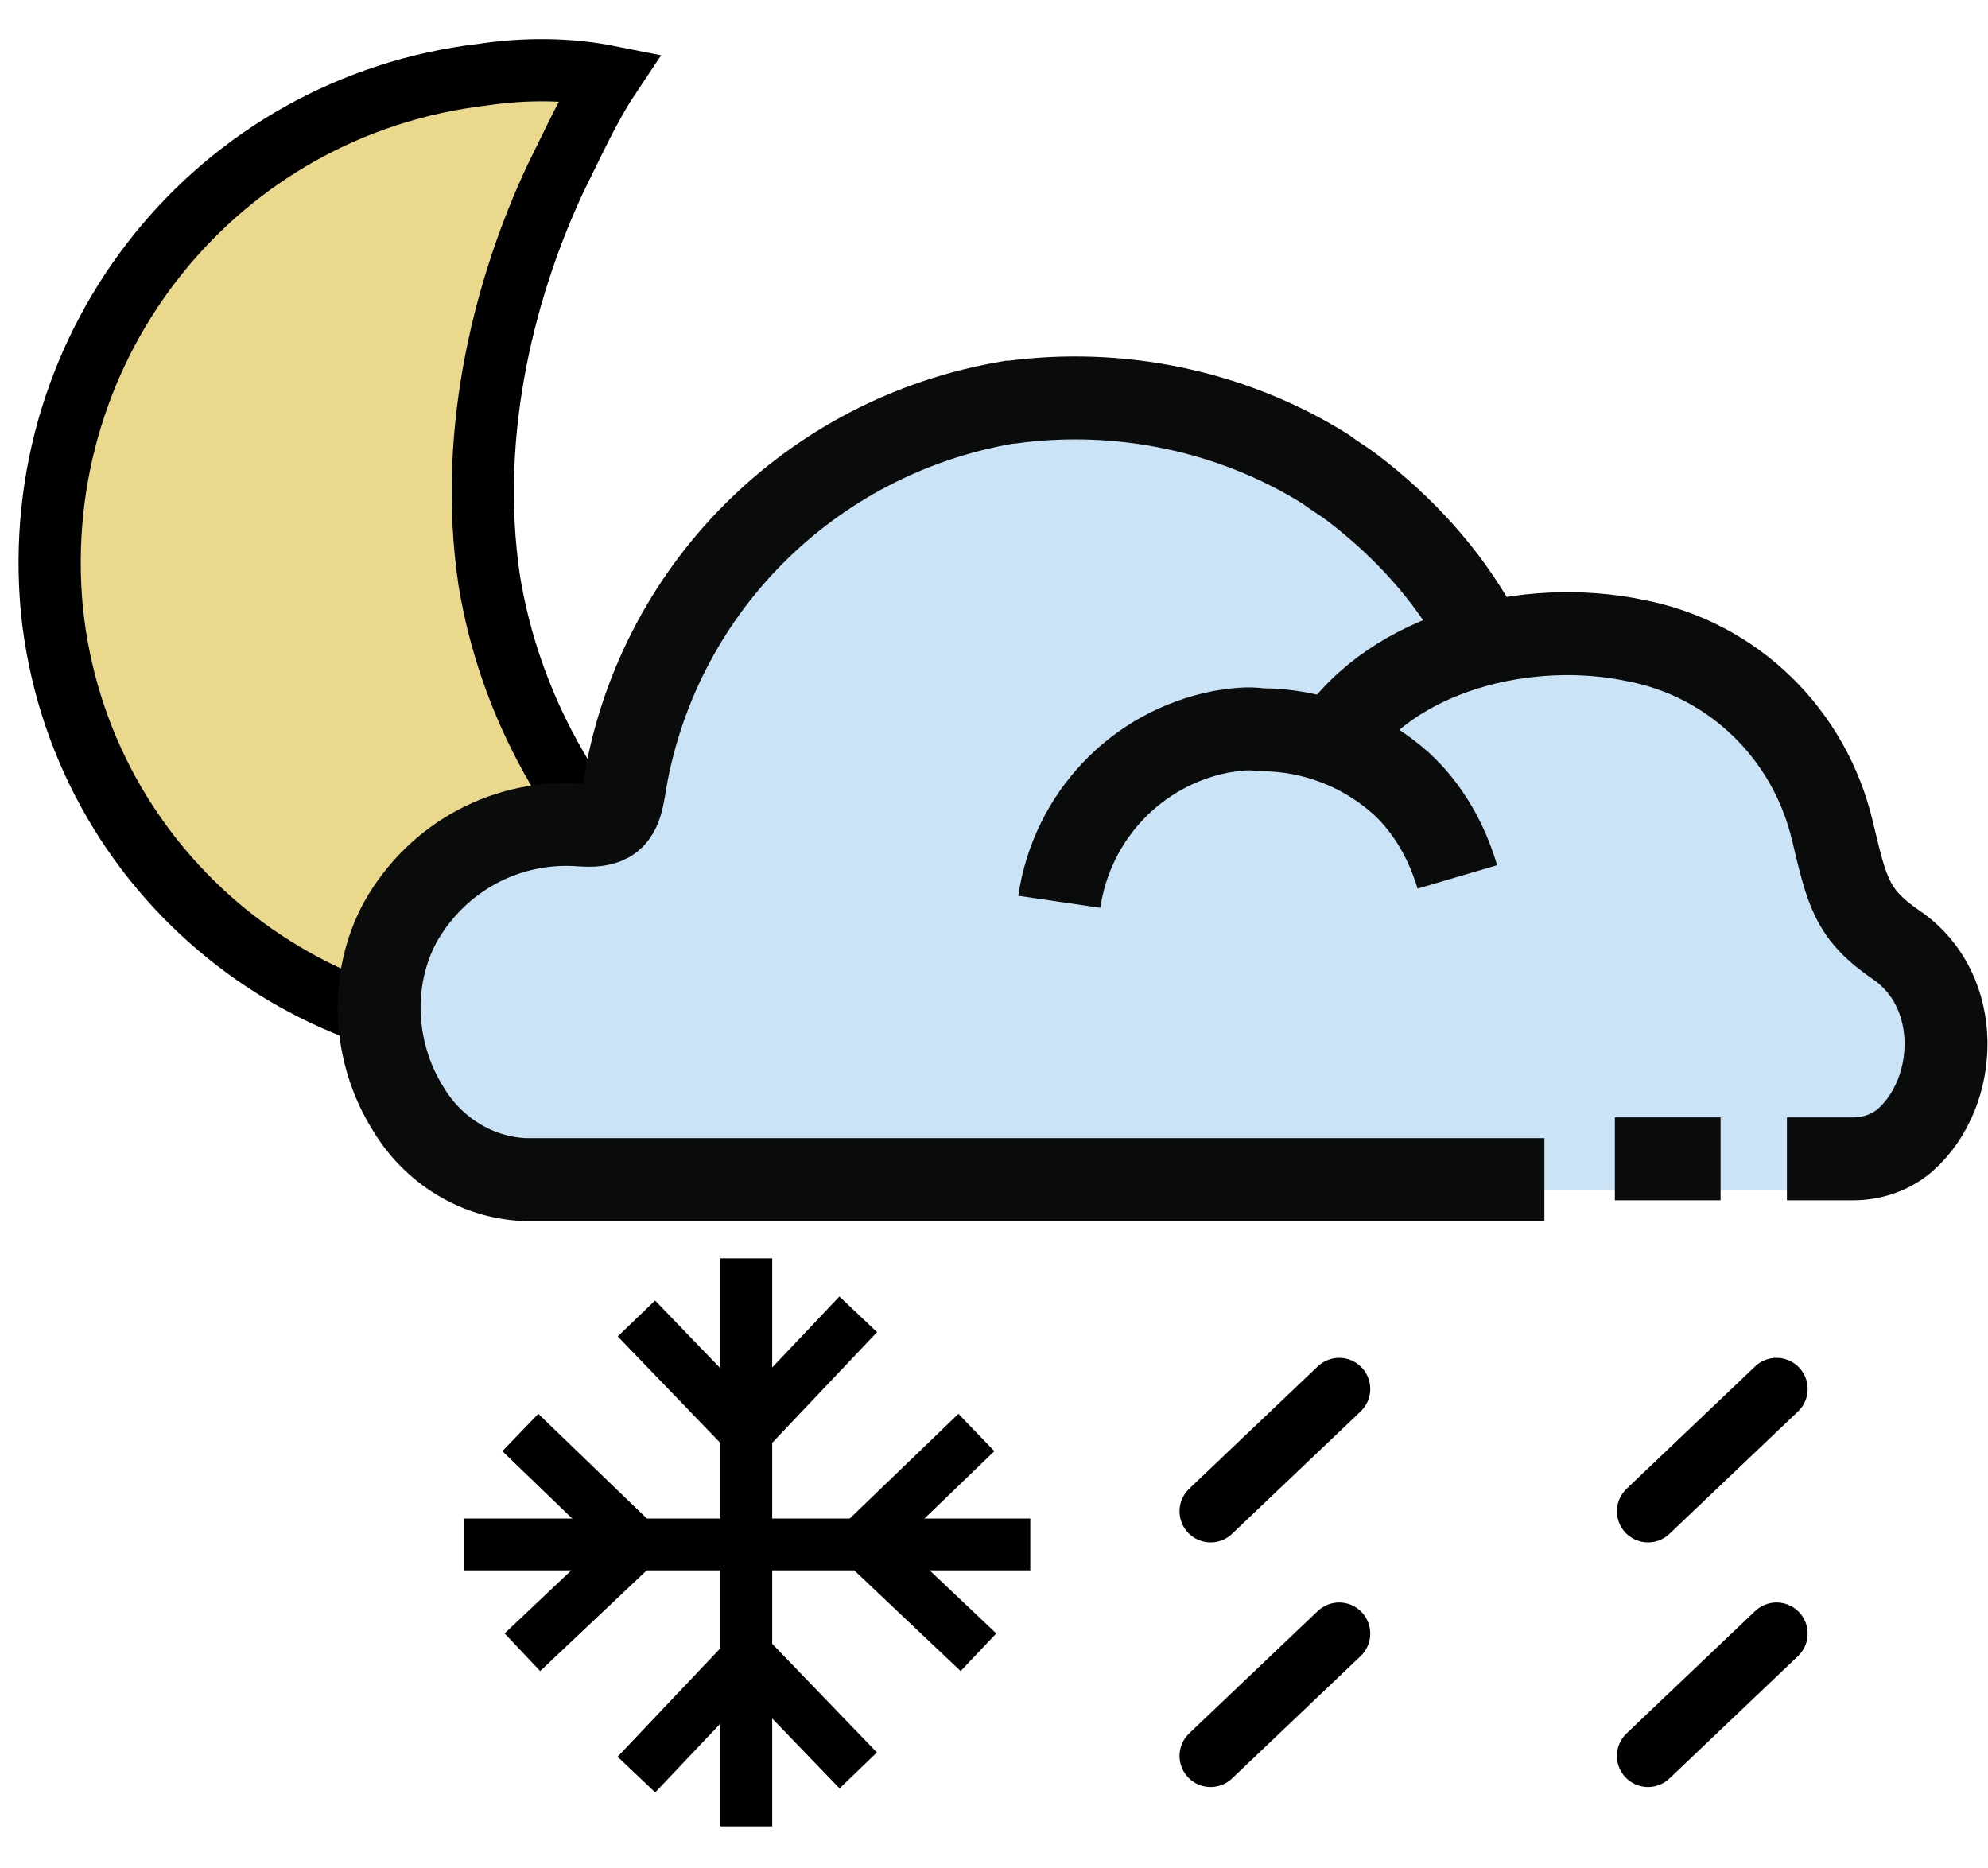
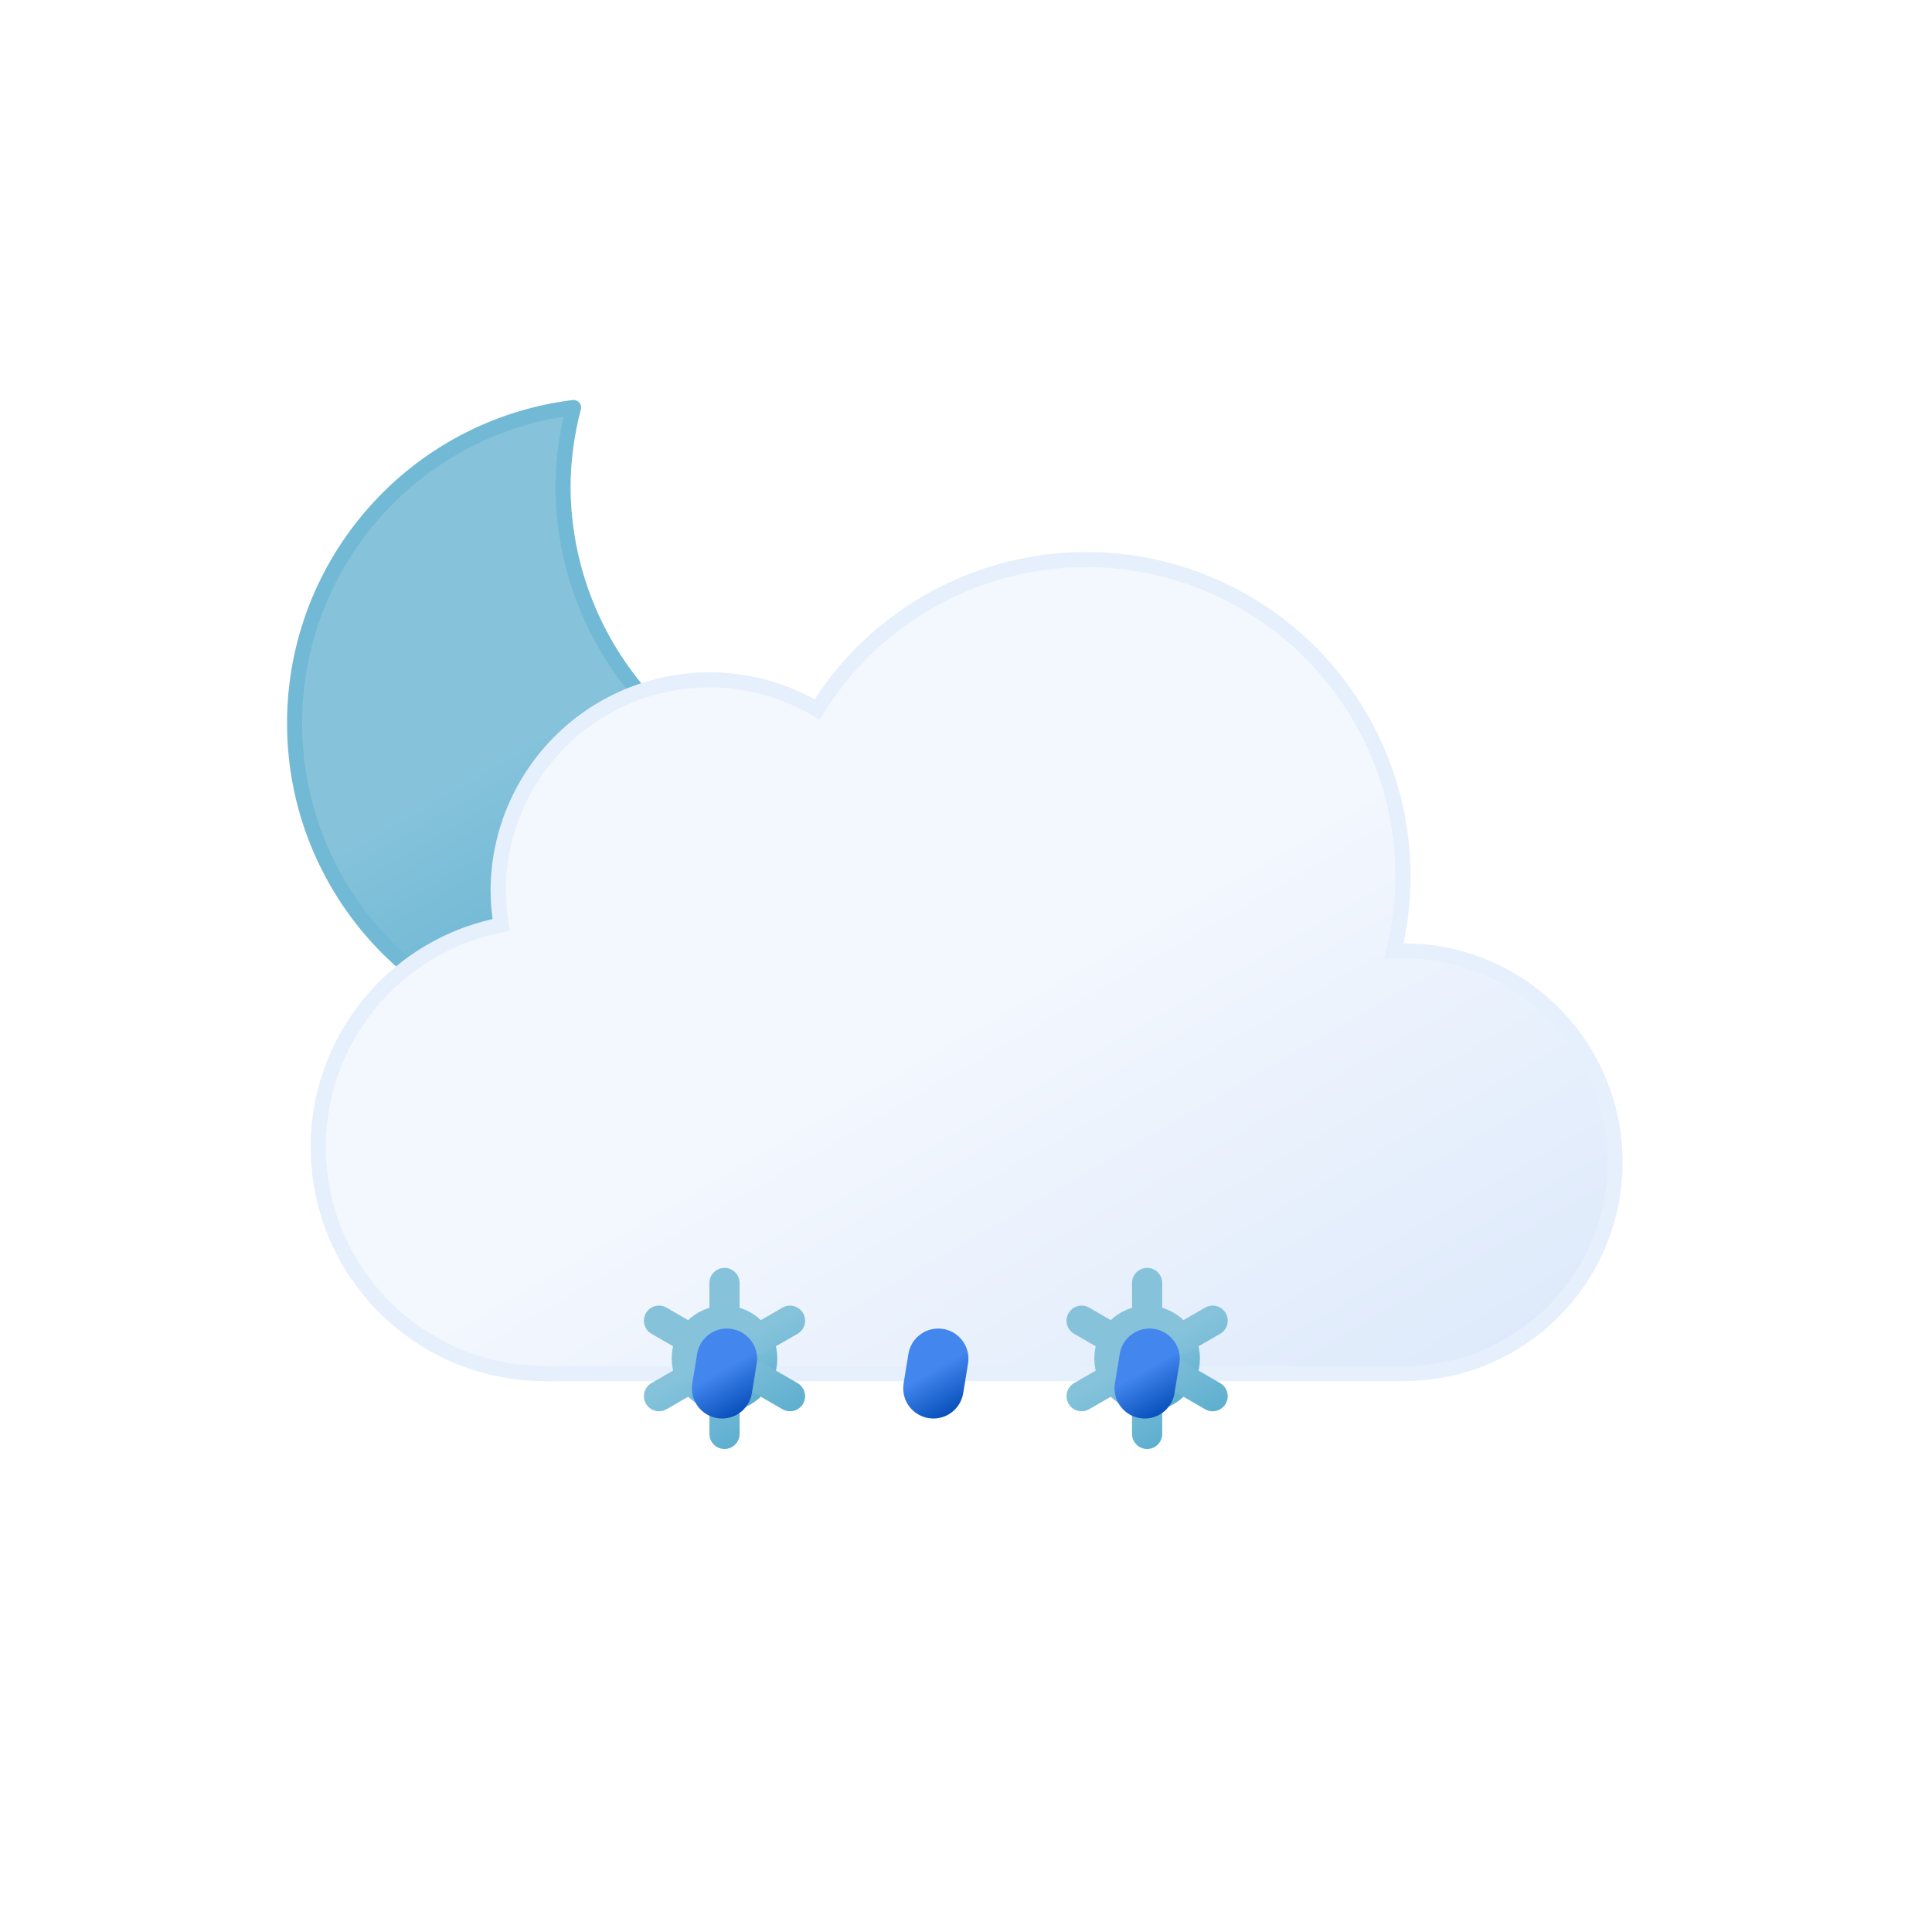
- <svg xmlns="http://www.w3.org/2000/svg" version="1.1" id="Layer_1" x="0px" y="0px" viewBox="16 -13.1 95.9 90.1" style="enable-background:new 16 -13.1 95.9 90.1;" xml:space="preserve">
-   <style type="text/css">
- 	.st0{fill:#EAD88C;}
- 	.st1{fill:none;stroke:#000000;stroke-width:3;stroke-miterlimit:10;}
- 	.st2{fill:none;}
- 	.st3{fill:#CAE3F6;}
- 	.st4{fill:none;stroke:#000000;stroke-width:2.5;stroke-miterlimit:10;}
- 	.st5{fill:none;stroke:#000000;stroke-width:3;stroke-linecap:round;stroke-miterlimit:10;}
- 	.st6{fill:none;stroke:#0A0B0B;stroke-width:4;stroke-miterlimit:10;}
- </style>
+ <svg xmlns="http://www.w3.org/2000/svg" xmlns:xlink="http://www.w3.org/1999/xlink" viewBox="0 0 64 64">
+   <defs>
+     <linearGradient id="a" x1="13.58" y1="15.57" x2="24.15" y2="33.87" gradientUnits="userSpaceOnUse">
+       <stop offset="0" stop-color="#86c3db" />
+       <stop offset="0.45" stop-color="#86c3db" />
+       <stop offset="1" stop-color="#5eafcf" />
+       <animateTransform attributeName="gradientTransform" type="rotate" values="10 19.22 24.293; -10 19.22 24.293; 10 19.22 24.293" dur="10s" repeatCount="indefinite" />
+     </linearGradient>
+     <linearGradient id="b" x1="22.56" y1="21.96" x2="39.2" y2="50.8" gradientUnits="userSpaceOnUse">
+       <stop offset="0" stop-color="#f3f7fe" />
+       <stop offset="0.45" stop-color="#f3f7fe" />
+       <stop offset="1" stop-color="#deeafb" />
+     </linearGradient>
+     <linearGradient id="c" x1="23.12" y1="43.48" x2="24.88" y2="46.52" xlink:href="#a" />
+     <linearGradient id="d" x1="22.67" y1="42.69" x2="25.33" y2="47.31" xlink:href="#a" />
+     <linearGradient id="e" x1="37.12" y1="43.48" x2="38.88" y2="46.52" xlink:href="#a" />
+     <linearGradient id="f" x1="36.67" y1="42.69" x2="39.33" y2="47.31" xlink:href="#a" />
+     <linearGradient id="g" x1="23.31" y1="44.3" x2="24.69" y2="46.7" gradientUnits="userSpaceOnUse">
+       <stop offset="0" stop-color="#4286ee" />
+       <stop offset="0.45" stop-color="#4286ee" />
+       <stop offset="1" stop-color="#0950bc" />
+     </linearGradient>
+     <linearGradient id="h" x1="30.31" y1="44.3" x2="31.69" y2="46.7" xlink:href="#g" />
+     <linearGradient id="i" x1="37.31" y1="44.3" x2="38.69" y2="46.7" xlink:href="#g" />
+   </defs>
+   <path d="M29.33,26.68A10.61,10.61,0,0,1,18.65,16.14,10.5,10.5,0,0,1,19,13.5,10.54,10.54,0,1,0,30.5,26.61,11.48,11.48,0,0,1,29.33,26.68Z" stroke="#72b9d5" stroke-linecap="round" stroke-linejoin="round" stroke-width="0.5" fill="url(#a)">
+     <animateTransform attributeName="transform" type="rotate" values="-10 19.22 24.293; 10 19.22 24.293; -10 19.22 24.293" dur="10s" repeatCount="indefinite" />
+   </path>
+   <path d="M46.5,31.5l-.32,0a10.49,10.49,0,0,0-19.11-8,7,7,0,0,0-10.57,6,7.21,7.21,0,0,0,.1,1.14A7.5,7.5,0,0,0,18,45.5a4.19,4.19,0,0,0,.5,0v0h28a7,7,0,0,0,0-14Z" stroke="#e6effc" stroke-miterlimit="10" stroke-width="0.5" fill="url(#b)" />
  <g>
-     <g>
-       <path class="st0" d="M39.3-9.5C26.5-8,17.3,3.4,18.5,16.3C19.8,29.1,31.2,38.3,44,37c3-0.4,5.7-1.2,8.5-2.7    c-1.6-1.1-3-2.3-4.3-3.7c-4.5-4.2-7.6-9.6-8.6-15.7c-1.1-7.4,0.9-14.5,3.2-19.4c0.8-1.6,1.6-3.4,2.6-4.9    C43.4-9.8,41.3-9.8,39.3-9.5z" />
-       <path class="st1" d="M39.3-9.5C26.5-8,17.3,3.4,18.5,16.3C19.8,29.1,31.2,38.3,44,37c3-0.4,5.7-1.2,8.5-2.7    c-1.6-1.1-3-2.3-4.3-3.7c-4.5-4.2-7.6-9.6-8.6-15.7c-1.1-7.4,0.9-14.5,3.2-19.4c0.8-1.6,1.6-3.4,2.6-4.9    C43.4-9.8,41.3-9.8,39.3-9.5z" />
-       <path class="st2" d="M60.4-7.1L60-7.4C55-11,48.9-12.6,41.7-12c-3.9,0.3-11.3,4-11.5,4.2C21-2.4,16.3,10.1,19.3,21.1    c0.3,1,0.6,1.9,1,2.9c1.4,3.6,3.7,6.9,6.6,9.5" />
-     </g>
-     <path class="st3" d="M90.6,43.3H41.9c-2.3-0.1-4.4-1.4-5.5-3.4c-2.7-4.2-1.4-9.8,2.8-12.4c1.7-1.1,3.6-1.5,5.6-1.4   c1.5,0.1,1.8-0.5,2-1.7c1.5-9.6,8.8-17.1,18.4-18.8h0.1C70.5,4.9,75.8,6,80.2,8.8c0.4,0.3,0.9,0.6,1.3,0.9c2.4,1.9,4.5,4.3,6,6.9   l0.7,1.2" />
-     <path class="st3" d="M67.4,30.8c0.5-4.1,3.6-7.4,7.7-8.2c0.6-0.1,1.3-0.1,1.9-0.1c2.5,0,4.9,0.9,6.7,2.6c1.3,1.2,2.2,2.8,2.7,4.5" />
-     <path class="st3" d="M80.5,24c2.8-4.4,9.3-6,14.5-5c4.7,0.9,8.4,4.5,9.4,9.2c0.7,2.9,0.9,4,3.1,5.6c3.1,2.2,2.9,7.1,0.4,9.5   c-0.7,0.6-1.5,0.9-2.4,1H88.7" />
-     <line class="st2" x1="94" y1="43.3" x2="99.1" y2="43.3" />
-     <polyline class="st4" points="46.7,72.5 52.1,66.8 57.4,72.3  " />
-     <polyline class="st4" points="57.4,50.3 52,56 46.7,50.5  " />
-     <line class="st4" x1="52" y1="47.6" x2="52" y2="75" />
-     <polyline class="st4" points="63.2,66.6 57.6,61.3 63.1,56  " />
-     <polyline class="st4" points="41.1,56 46.7,61.4 41.2,66.6  " />
-     <line class="st4" x1="38.4" y1="61.4" x2="65.7" y2="61.4" />
-     <line class="st5" x1="101.7" y1="65.7" x2="95.5" y2="71.6" />
-     <line class="st5" x1="80.6" y1="65.7" x2="74.4" y2="71.6" />
-     <line class="st5" x1="101.7" y1="53.9" x2="95.5" y2="59.8" />
-     <line class="st5" x1="80.6" y1="53.9" x2="74.4" y2="59.8" />
-     <path class="st6" d="M90.5,43.8H41.3c-2.3-0.1-4.4-1.4-5.6-3.4c-1.7-2.7-1.9-6.2-0.4-9c1.8-3.2,5.2-5,8.8-4.7   c1.5,0.1,1.8-0.5,2-1.7c1.5-9.6,9-17.1,18.6-18.7h0.1C70,5.6,75.4,6.7,79.9,9.5c0.4,0.3,0.9,0.6,1.3,0.9c2.5,1.9,4.6,4.2,6.1,6.9   l0.7,1.2" />
-     <path class="st6" d="M67.1,30.4c0.6-4.1,3.7-7.4,7.8-8.2c0.6-0.1,1.3-0.2,1.9-0.1c2.5,0,4.9,0.9,6.8,2.6c1.3,1.2,2.2,2.8,2.7,4.5" />
-     <path class="st6" d="M80.3,22.7c2.9-4.4,9.4-6,14.6-4.9c4.7,0.9,8.4,4.5,9.5,9.2c0.7,2.9,0.9,4,3.1,5.5c3.2,2.2,3,7.1,0.4,9.4   c-0.7,0.6-1.6,0.9-2.5,0.9h-3.2" />
-     <line class="st6" x1="93.9" y1="42.8" x2="99" y2="42.8" />
+     <circle cx="24" cy="45" r="1.25" fill="none" stroke-miterlimit="10" stroke="url(#c)" />
+     <path d="M26.17,46.25l-1.09-.63m-2.16-1.24-1.09-.63M24,42.5v1.25m0,3.75V46.25m-1.08-.63-1.09.63m4.34-2.5-1.09.63" fill="none" stroke-linecap="round" stroke-miterlimit="10" stroke="url(#d)" />
+     <animateTransform attributeName="transform" type="translate" additive="sum" values="1 -6; -1 12" begin="-2s" dur="4s" repeatCount="indefinite" />
+     <animateTransform attributeName="transform" type="rotate" additive="sum" values="0 24 45; 360 24 45" dur="9s" repeatCount="indefinite" />
+     <animate attributeName="opacity" values="0;1;1;1;0" begin="-2s" dur="4s" repeatCount="indefinite" />
  </g>
+   <g>
+     <circle cx="38" cy="45" r="1.25" fill="none" stroke-miterlimit="10" stroke="url(#e)" />
+     <path d="M40.17,46.25l-1.09-.63m-2.16-1.24-1.09-.63M38,42.5v1.25m0,3.75V46.25m-1.08-.63-1.09.63m4.34-2.5-1.09.63" fill="none" stroke-linecap="round" stroke-miterlimit="10" stroke="url(#f)" />
+     <animateTransform attributeName="transform" type="translate" additive="sum" values="1 -6; -1 12" begin="-1s" dur="4s" repeatCount="indefinite" />
+     <animateTransform attributeName="transform" type="rotate" additive="sum" values="0 38 45; 360 38 45" dur="9s" repeatCount="indefinite" />
+     <animate attributeName="opacity" values="0;1;1;1;0" begin="-1s" dur="4s" repeatCount="indefinite" />
+   </g>
+   <line x1="24.08" y1="45.01" x2="23.92" y2="45.99" fill="none" stroke-linecap="round" stroke-miterlimit="10" stroke-width="2" stroke="url(#g)">
+     <animateTransform attributeName="transform" type="translate" values="1 -5; -2 10" dur="1.5s" repeatCount="indefinite" />
+     <animate attributeName="opacity" values="0;1;1;0" dur="1.5s" repeatCount="indefinite" />
+   </line>
+   <line x1="31.08" y1="45.01" x2="30.92" y2="45.99" fill="none" stroke-linecap="round" stroke-miterlimit="10" stroke-width="2" stroke="url(#h)">
+     <animateTransform attributeName="transform" type="translate" begin="-0.5s" values="1 -5; -2 10" dur="1.5s" repeatCount="indefinite" />
+     <animate attributeName="opacity" begin="-0.5s" values="0;1;1;0" dur="1.5s" repeatCount="indefinite" />
+   </line>
+   <line x1="38.08" y1="45.01" x2="37.92" y2="45.99" fill="none" stroke-linecap="round" stroke-miterlimit="10" stroke-width="2" stroke="url(#i)">
+     <animateTransform attributeName="transform" type="translate" begin="-1s" values="1 -5; -2 10" dur="1.5s" repeatCount="indefinite" />
+     <animate attributeName="opacity" begin="-1s" values="0;1;1;0" dur="1.5s" repeatCount="indefinite" />
+   </line>
</svg>
